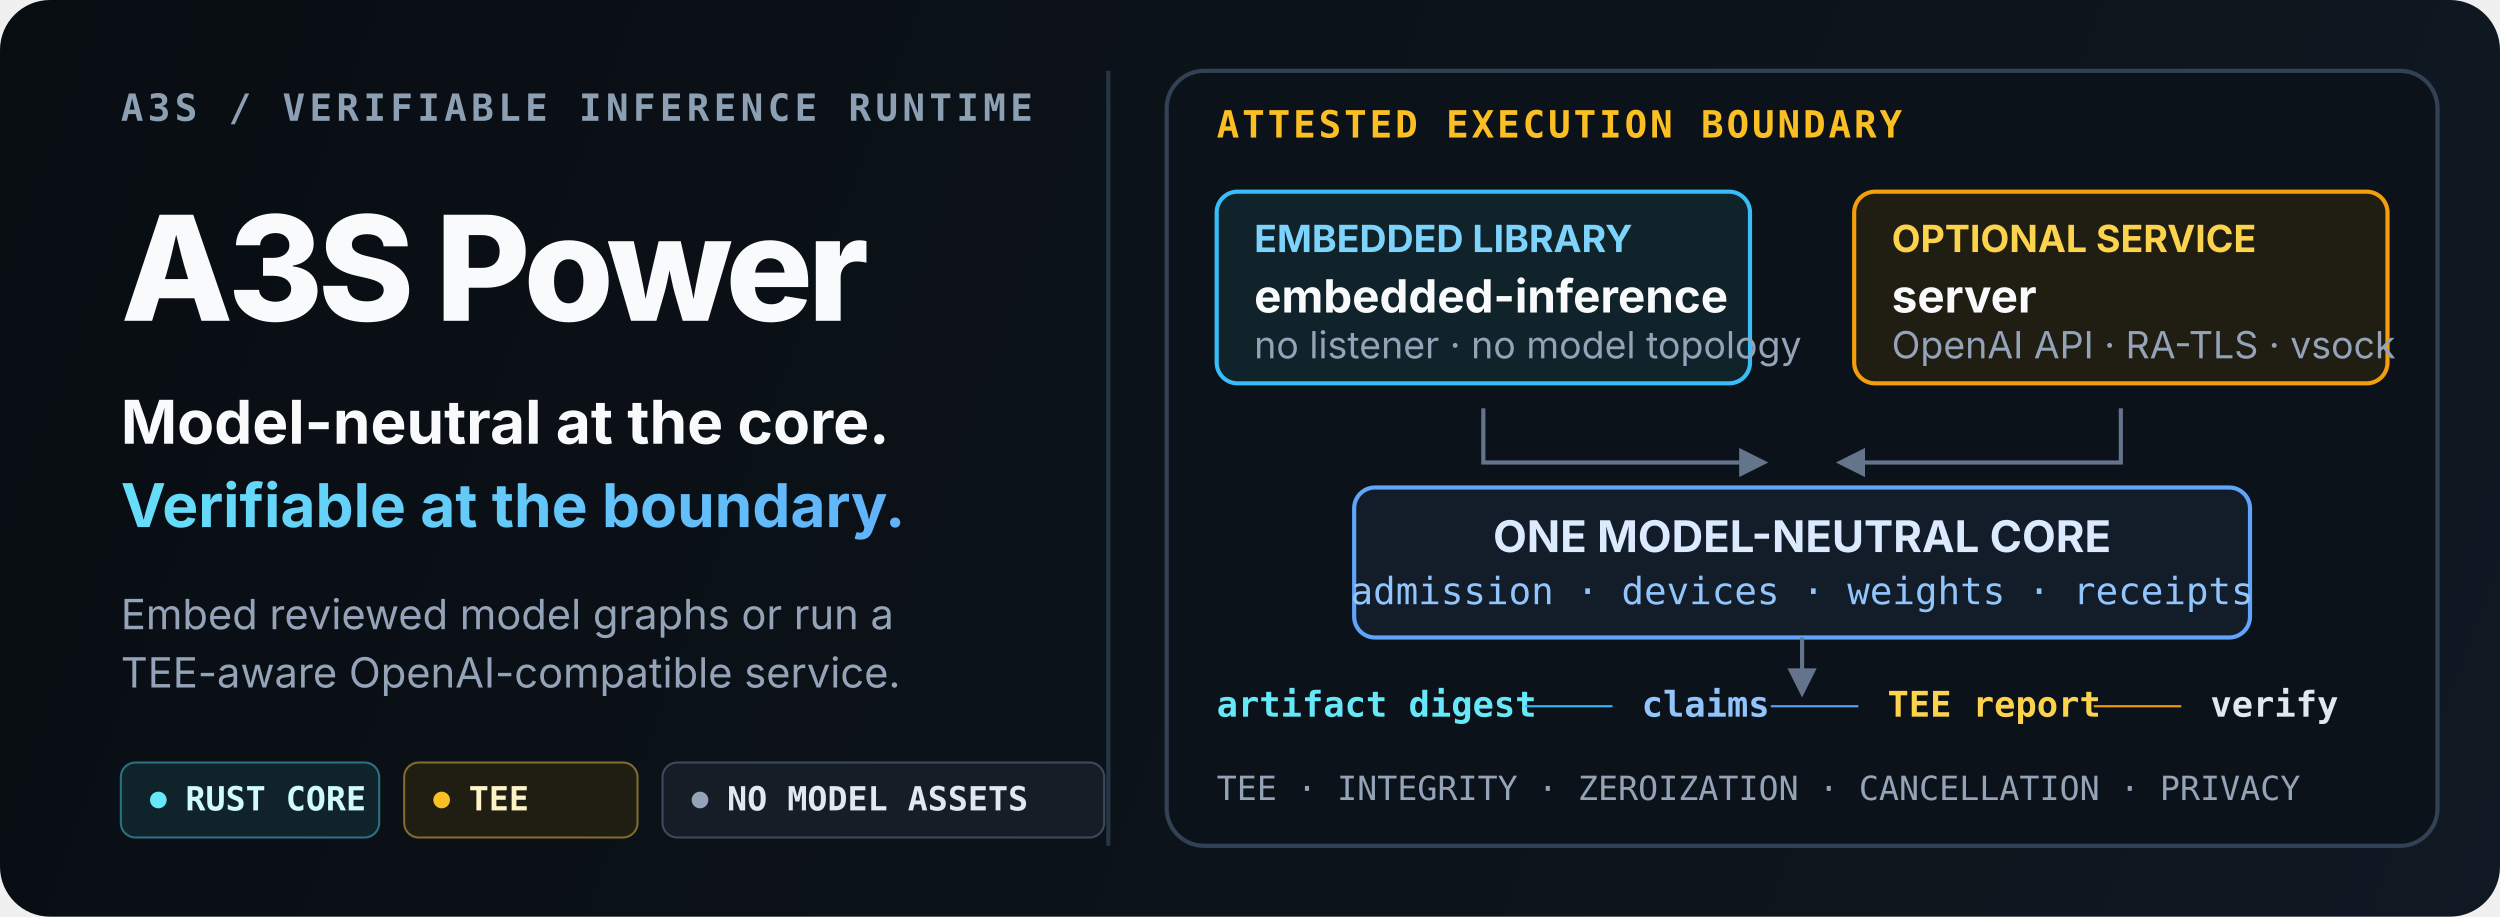
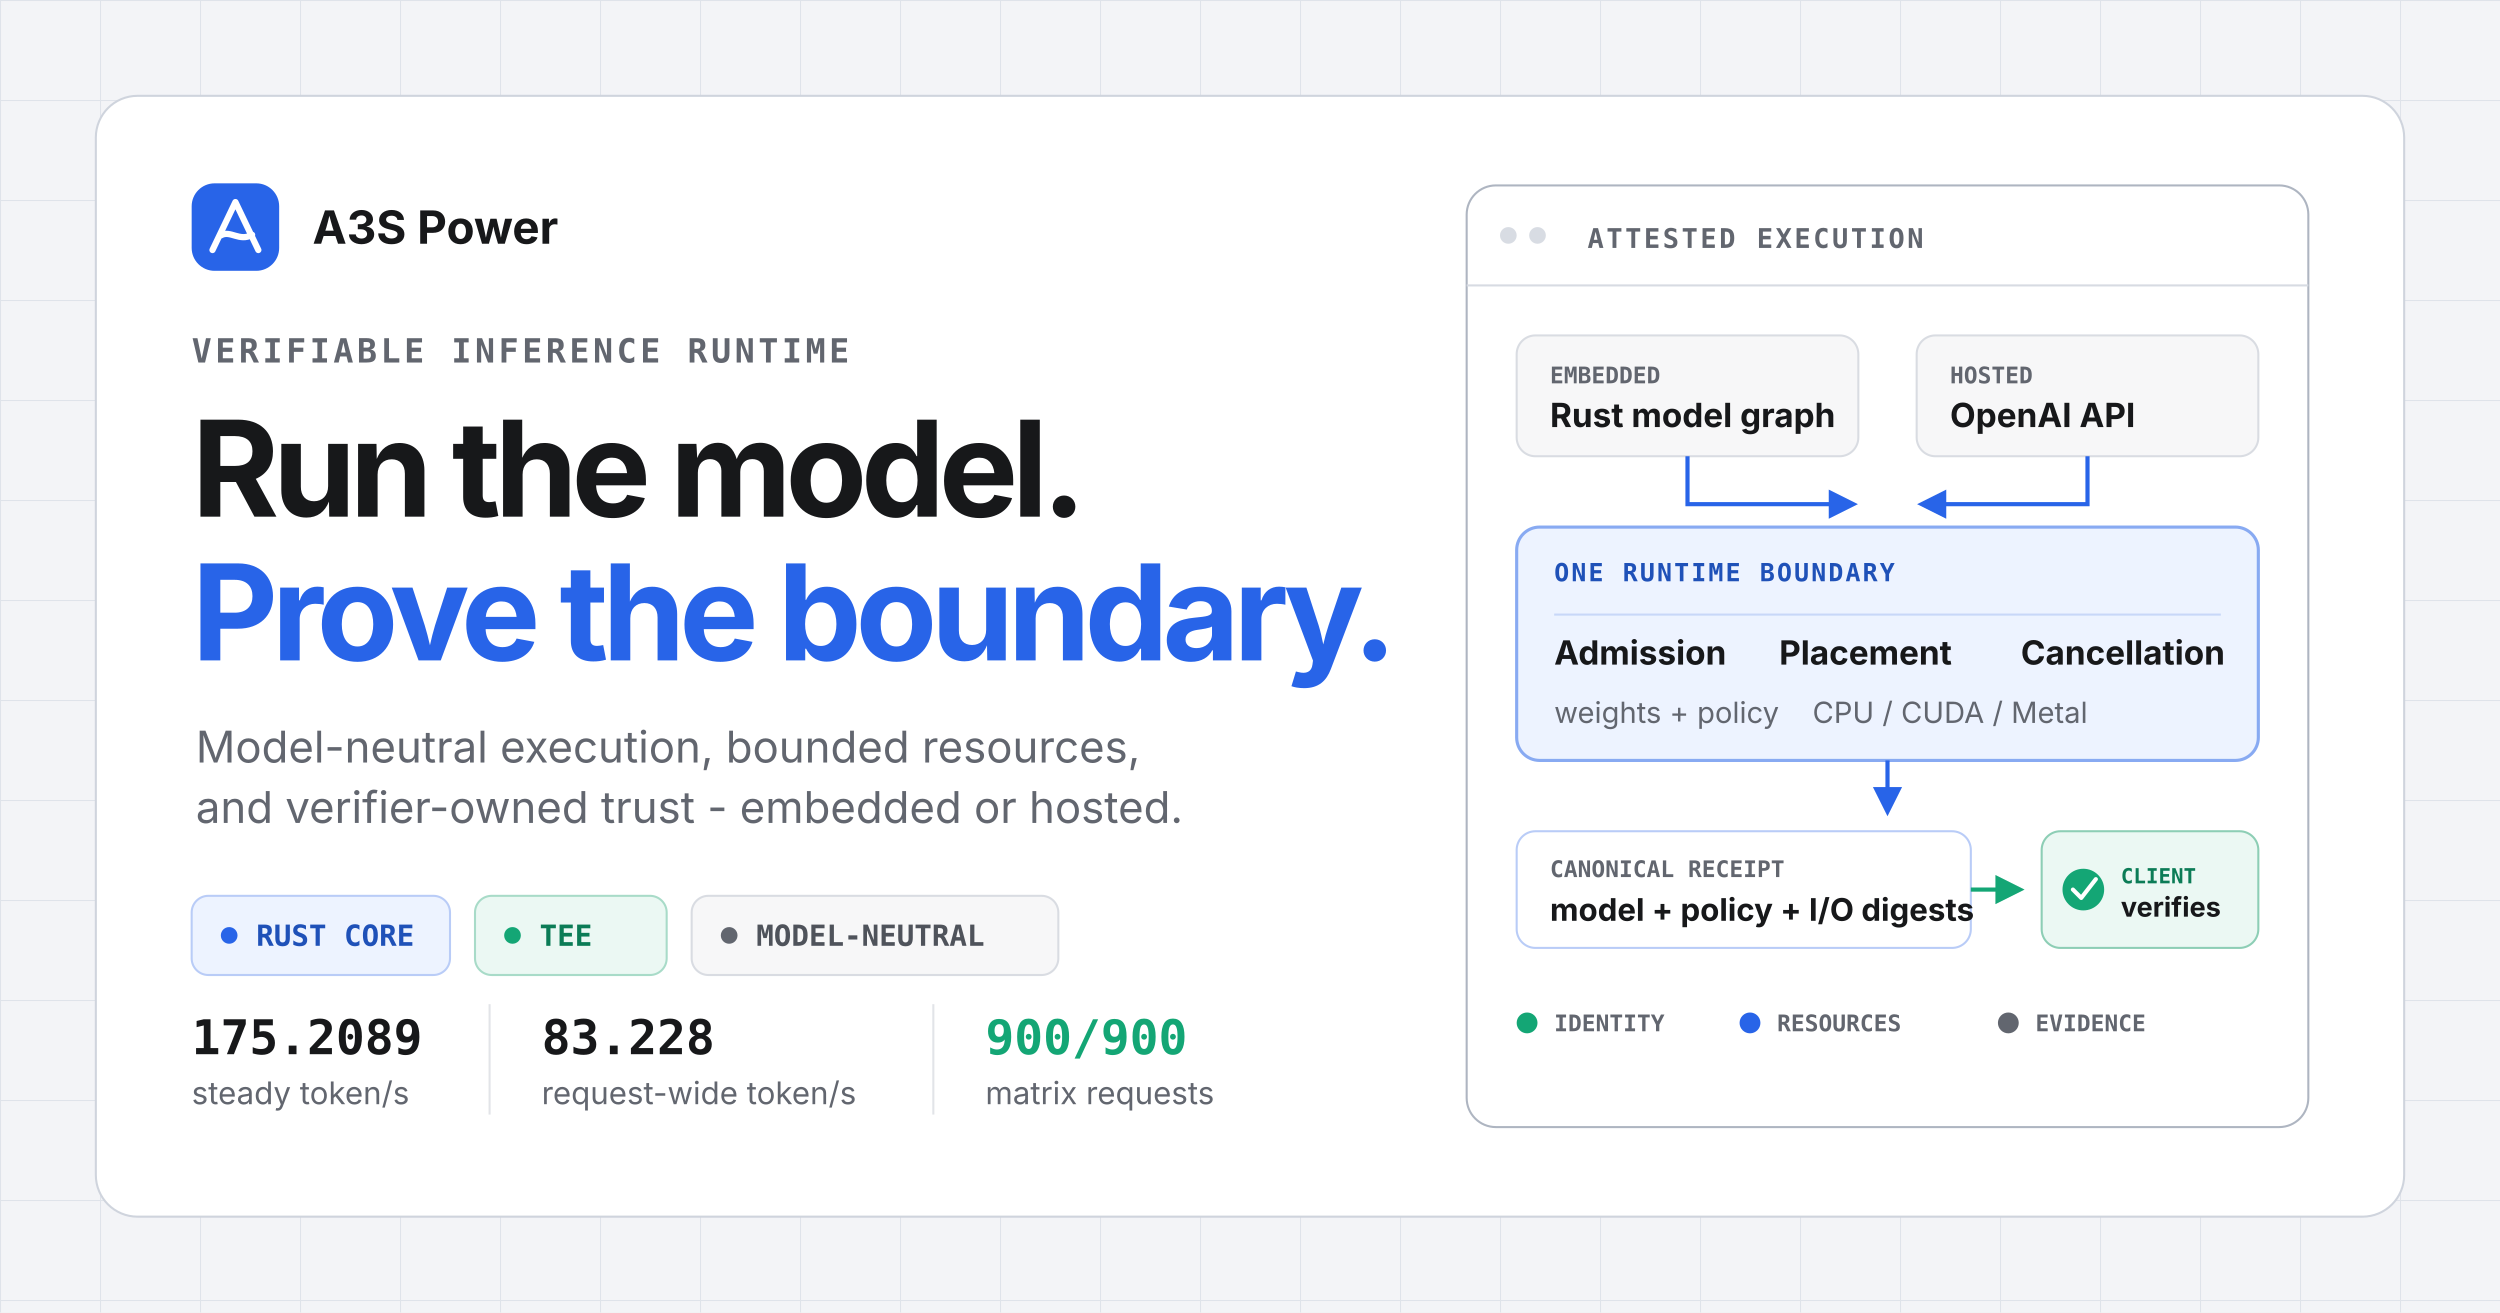
- <svg xmlns="http://www.w3.org/2000/svg" width="1200" height="440" viewBox="0 0 1200 440" role="img" aria-labelledby="title desc">
+ <svg xmlns="http://www.w3.org/2000/svg" width="1200" height="630" viewBox="0 0 1200 630" role="img" aria-labelledby="title desc">
  <defs>
-     <linearGradient id="background" x1="0" y1="0" x2="1200" y2="440" gradientUnits="userSpaceOnUse">
-       <stop stop-color="#080d12" />
-       <stop offset="0.72" stop-color="#0d151c" />
-       <stop offset="1" stop-color="#101923" />
-     </linearGradient>
-     <linearGradient id="accent" x1="56" y1="80" x2="510" y2="320" gradientUnits="userSpaceOnUse">
-       <stop stop-color="#67e8f9" />
-       <stop offset="1" stop-color="#60a5fa" />
-     </linearGradient>
-     <marker id="arrow" viewBox="0 0 10 10" refX="8" refY="5" markerWidth="7" markerHeight="7" orient="auto-start-reverse">
-       <path d="M0 0L10 5L0 10Z" fill="#64748b" />
+     <pattern id="grid" width="48" height="48" patternUnits="userSpaceOnUse">
+       <path d="M48 0H0V48" fill="none" stroke="#dfe3ea" stroke-width="1" />
+     </pattern>
+     <marker id="arrow-blue" viewBox="0 0 10 10" refX="8" refY="5" markerWidth="7" markerHeight="7" orient="auto">
+       <path d="M0 0L10 5L0 10Z" fill="#2864e8" />
+     </marker>
+     <marker id="arrow-green" viewBox="0 0 10 10" refX="8" refY="5" markerWidth="7" markerHeight="7" orient="auto">
+       <path d="M0 0L10 5L0 10Z" fill="#14a675" />
    </marker>
  </defs>
-   <rect width="1200" height="440" rx="24" fill="url(#background)" />
-   <path d="M532 34V406" stroke="#263544" stroke-width="2" />
-   <g id="identity" font-family="-apple-system, BlinkMacSystemFont, 'Segoe UI', 'PingFang SC', sans-serif">
-     <text x="58" y="58" fill="#8da0b3" font-family="ui-monospace, SFMono-Regular, Menlo, monospace" font-size="18" font-weight="700" letter-spacing="2.1">A3S / VERIFIABLE INFERENCE RUNTIME</text>
-     <text x="58" y="154" fill="#f8fafc" font-size="70" font-weight="760" letter-spacing="-2.6">A3S Power</text>
-     <text x="58" y="213" fill="#f8fafc" font-size="29" font-weight="680">Model-neutral at the core.</text>
-     <text x="58" y="253" fill="url(#accent)" font-size="29" font-weight="720">Verifiable at the boundary.</text>
-     <text x="58" y="302" fill="#94a3b8" font-size="20">Embed reviewed model graphs or run a</text>
-     <text x="58" y="330" fill="#94a3b8" font-size="20">TEE-aware OpenAI-compatible service.</text>
-     <g transform="translate(58 366)" font-family="ui-monospace, SFMono-Regular, Menlo, monospace" font-size="16" font-weight="700">
-       <rect width="124" height="36" rx="7" fill="#10232a" stroke="#2c7180" />
-       <circle cx="18" cy="18" r="4" fill="#67e8f9" />
-       <text x="31" y="23" fill="#cffafe">RUST CORE</text>
-       <rect x="136" width="112" height="36" rx="7" fill="#201d12" stroke="#806b2c" />
-       <circle cx="154" cy="18" r="4" fill="#fbbf24" />
-       <text x="167" y="23" fill="#fef3c7">TEE</text>
-       <rect x="260" width="212" height="36" rx="7" fill="#171d27" stroke="#3c4a5b" />
-       <circle cx="278" cy="18" r="4" fill="#94a3b8" />
-       <text x="291" y="23" fill="#e2e8f0">NO MODEL ASSETS</text>
+   <rect width="1200" height="630" fill="#f3f4f7" />
+   <rect width="1200" height="630" fill="url(#grid)" />
+   <rect x="46" y="46" width="1108" height="538" rx="20" fill="#ffffff" stroke="#cfd4dd" />
+   <g transform="translate(92 88)" font-family="-apple-system,BlinkMacSystemFont,'Segoe UI','PingFang SC',sans-serif">
+     <rect width="42" height="42" rx="11" fill="#2864e8" />
+     <path d="M10 32 21 9l11 23M14 25c4.5-2.7 9 3.2 15-.3" fill="none" stroke="#ffffff" stroke-width="3" stroke-linecap="round" stroke-linejoin="round" />
+     <text x="58" y="29" fill="#17181a" font-size="22" font-weight="700">A3S Power</text>
+     <text x="0" y="86" fill="#62666f" font-family="ui-monospace,SFMono-Regular,Consolas,monospace" font-size="16" font-weight="700" letter-spacing="1.7">VERIFIABLE INFERENCE RUNTIME</text>
+     <text x="0" y="160" fill="#17181a" font-size="64" font-weight="680" letter-spacing="-3">Run the model.</text>
+     <text x="0" y="229" fill="#2864e8" font-size="64" font-weight="680" letter-spacing="-3">Prove the boundary.</text>
+     <text x="2" y="278" fill="#62666f" font-size="21">Model-neutral execution, bounded resources,</text>
+     <text x="2" y="307" fill="#62666f" font-size="21">and verifier-owned trust - embedded or hosted.</text>
+     <g transform="translate(0 342)" font-family="ui-monospace,SFMono-Regular,Consolas,monospace" font-size="14" font-weight="700">
+       <rect width="124" height="38" rx="8" fill="#edf3ff" stroke="#b9ccf7" />
+       <circle cx="18" cy="19" r="4" fill="#2864e8" />
+       <text x="31" y="24" fill="#1f51b8">RUST CORE</text>
+       <rect x="136" width="92" height="38" rx="8" fill="#ebf8f3" stroke="#a8dbc8" />
+       <circle cx="154" cy="19" r="4" fill="#14a675" />
+       <text x="167" y="24" fill="#0b7c56">TEE</text>
+       <rect x="240" width="176" height="38" rx="8" fill="#f7f7f8" stroke="#d9dce2" />
+       <circle cx="258" cy="19" r="4" fill="#62666f" />
+       <text x="271" y="24" fill="#4f535b">MODEL-NEUTRAL</text>
+     </g>
+     <g transform="translate(0 418)">
+       <text x="0" y="0" fill="#17181a" font-family="ui-monospace,SFMono-Regular,Consolas,monospace" font-size="23" font-weight="700">175.2089</text>
+       <text x="0" y="24" fill="#62666f" font-size="15">steady token/s</text>
+       <path d="M143 -24V29" stroke="#e2e4e8" />
+       <text x="168" y="0" fill="#17181a" font-family="ui-monospace,SFMono-Regular,Consolas,monospace" font-size="23" font-weight="700">83.228</text>
+       <text x="168" y="24" fill="#62666f" font-size="15">request-wide token/s</text>
+       <path d="M356 -24V29" stroke="#e2e4e8" />
+       <text x="381" y="0" fill="#14a675" font-family="ui-monospace,SFMono-Regular,Consolas,monospace" font-size="23" font-weight="700">900/900</text>
+       <text x="381" y="24" fill="#62666f" font-size="15">matrix requests</text>
    </g>
  </g>
-   <g id="runtime-boundary" transform="translate(560 34)" font-family="-apple-system, BlinkMacSystemFont, 'Segoe UI', 'PingFang SC', sans-serif">
-     <rect width="610" height="372" rx="18" fill="#0b1219" stroke="#334155" stroke-width="2" />
-     <text x="24" y="32" fill="#fbbf24" font-family="ui-monospace, SFMono-Regular, Menlo, monospace" font-size="18" font-weight="700" letter-spacing="1.4">ATTESTED EXECUTION BOUNDARY</text>
-     <g id="library" transform="translate(24 58)">
-       <rect width="256" height="92" rx="10" fill="#10232a" stroke="#38bdf8" stroke-width="2" />
-       <text x="18" y="29" fill="#7dd3fc" font-size="18" font-weight="700">EMBEDDED LIBRARY</text>
-       <text x="18" y="58" fill="#f8fafc" font-size="22" font-weight="700">embedded-inference</text>
-       <text x="18" y="80" fill="#94a3b8" font-size="18">no listener · no model topology</text>
+   <g transform="translate(704 89)" font-family="-apple-system,BlinkMacSystemFont,'Segoe UI',sans-serif">
+     <rect width="404" height="452" rx="14" fill="#ffffff" stroke="#aeb5c1" />
+     <path d="M0 48H404" stroke="#d7dbe2" />
+     <circle cx="20" cy="24" r="4" fill="#d8dce3" />
+     <circle cx="34" cy="24" r="4" fill="#d8dce3" />
+     <text x="58" y="30" fill="#62666f" font-family="ui-monospace,SFMono-Regular,Consolas,monospace" font-size="13" font-weight="700" letter-spacing="1.2">ATTESTED EXECUTION</text>
+     <g transform="translate(24 72)">
+       <rect width="164" height="58" rx="9" fill="#f7f7f8" stroke="#d9dce2" />
+       <text x="16" y="23" fill="#62666f" font-family="ui-monospace,SFMono-Regular,Consolas,monospace" font-size="11" font-weight="700">EMBEDDED</text>
+       <text x="16" y="44" fill="#17181a" font-size="16" font-weight="650">Rust model graph</text>
    </g>
-     <g id="service" transform="translate(330 58)">
-       <rect width="256" height="92" rx="10" fill="#201d12" stroke="#f59e0b" stroke-width="2" />
-       <text x="18" y="29" fill="#fcd34d" font-size="18" font-weight="700">OPTIONAL SERVICE</text>
-       <text x="18" y="58" fill="#f8fafc" font-size="22" font-weight="700">server</text>
-       <text x="18" y="80" fill="#94a3b8" font-size="18">OpenAI API · RA-TLS · vsock</text>
+     <g transform="translate(216 72)">
+       <rect width="164" height="58" rx="9" fill="#f7f7f8" stroke="#d9dce2" />
+       <text x="16" y="23" fill="#62666f" font-family="ui-monospace,SFMono-Regular,Consolas,monospace" font-size="11" font-weight="700">HOSTED</text>
+       <text x="16" y="44" fill="#17181a" font-size="16" font-weight="650">OpenAI API</text>
    </g>
-     <path d="M152 162V188H286" fill="none" stroke="#64748b" stroke-width="2" marker-end="url(#arrow)" />
-     <path d="M458 162V188H324" fill="none" stroke="#64748b" stroke-width="2" marker-end="url(#arrow)" />
-     <g id="core" transform="translate(90 200)">
-       <rect width="430" height="72" rx="10" fill="#131d2a" stroke="#60a5fa" stroke-width="2" />
-       <text x="215" y="31" text-anchor="middle" fill="#dbeafe" font-size="21" font-weight="700">ONE MODEL-NEUTRAL CORE</text>
-       <text x="215" y="56" text-anchor="middle" fill="#93c5fd" font-family="ui-monospace, SFMono-Regular, Menlo, monospace" font-size="18">admission · devices · weights · receipts</text>
+     <path d="M106 130V153H185" fill="none" stroke="#2864e8" stroke-width="2" marker-end="url(#arrow-blue)" />
+     <path d="M298 130V153H219" fill="none" stroke="#2864e8" stroke-width="2" marker-end="url(#arrow-blue)" />
+     <g transform="translate(24 164)">
+       <rect width="356" height="112" rx="11" fill="#edf3ff" stroke="#88aaf2" stroke-width="1.5" />
+       <text x="18" y="26" fill="#1f51b8" font-family="ui-monospace,SFMono-Regular,Consolas,monospace" font-size="12" font-weight="700" letter-spacing="1">ONE RUNTIME BOUNDARY</text>
+       <path d="M18 42H338" stroke="#c8d7f8" />
+       <text x="18" y="66" fill="#17181a" font-size="16" font-weight="650">Admission</text>
+       <text x="126" y="66" fill="#17181a" font-size="16" font-weight="650">Placement</text>
+       <text x="242" y="66" fill="#17181a" font-size="16" font-weight="650">Cancellation</text>
+       <text x="18" y="94" fill="#62666f" font-size="14">weights + policy</text>
+       <text x="142" y="94" fill="#62666f" font-size="14">CPU / CUDA / Metal</text>
    </g>
-     <path d="M305 272V298" fill="none" stroke="#64748b" stroke-width="2" marker-end="url(#arrow)" />
-     <g id="proof" transform="translate(24 310)" font-family="ui-monospace, SFMono-Regular, Menlo, monospace" font-size="17" font-weight="700">
-       <text x="0" y="0" fill="#67e8f9">artifact digest</text>
-       <path d="M148 -5H190" stroke="#38bdf8" />
-       <text x="204" y="0" fill="#93c5fd">claims</text>
-       <path d="M266 -5H308" stroke="#60a5fa" />
-       <text x="322" y="0" fill="#fcd34d">TEE report</text>
-       <path d="M421 -5H463" stroke="#f59e0b" />
-       <text x="477" y="0" fill="#e2e8f0">verify</text>
+     <path d="M202 276V300" fill="none" stroke="#2864e8" stroke-width="2" marker-end="url(#arrow-blue)" />
+     <g transform="translate(24 310)">
+       <rect width="218" height="56" rx="9" fill="#ffffff" stroke="#b9ccf7" />
+       <text x="16" y="22" fill="#62666f" font-family="ui-monospace,SFMono-Regular,Consolas,monospace" font-size="11" font-weight="700">CANONICAL RECEIPT</text>
+       <text x="16" y="43" fill="#17181a" font-size="15" font-weight="650">model + policy + I/O digests</text>
    </g>
-     <text x="24" y="350" fill="#94a3b8" font-family="ui-monospace, SFMono-Regular, Menlo, monospace" font-size="16">TEE · INTEGRITY · ZEROIZATION · CANCELLATION · PRIVACY</text>
+     <path d="M242 338H265" fill="none" stroke="#14a675" stroke-width="2" marker-end="url(#arrow-green)" />
+     <g transform="translate(276 310)">
+       <rect width="104" height="56" rx="9" fill="#ebf8f3" stroke="#8dceb5" />
+       <circle cx="20" cy="28" r="10" fill="#14a675" />
+       <path d="m15 28 4 4 7-9" fill="none" stroke="#ffffff" stroke-width="2" stroke-linecap="round" stroke-linejoin="round" />
+       <text x="38" y="25" fill="#0b7c56" font-family="ui-monospace,SFMono-Regular,Consolas,monospace" font-size="10" font-weight="700">CLIENT</text>
+       <text x="38" y="41" fill="#17181a" font-size="13" font-weight="650">verifies</text>
+     </g>
+     <g transform="translate(24 397)" font-family="ui-monospace,SFMono-Regular,Consolas,monospace" font-size="11" font-weight="700">
+       <circle cx="5" cy="5" r="5" fill="#14a675" />
+       <text x="18" y="9" fill="#62666f">IDENTITY</text>
+       <circle cx="112" cy="5" r="5" fill="#2864e8" />
+       <text x="125" y="9" fill="#62666f">RESOURCES</text>
+       <circle cx="236" cy="5" r="5" fill="#62666f" />
+       <text x="249" y="9" fill="#62666f">EVIDENCE</text>
+     </g>
  </g>
</svg>
